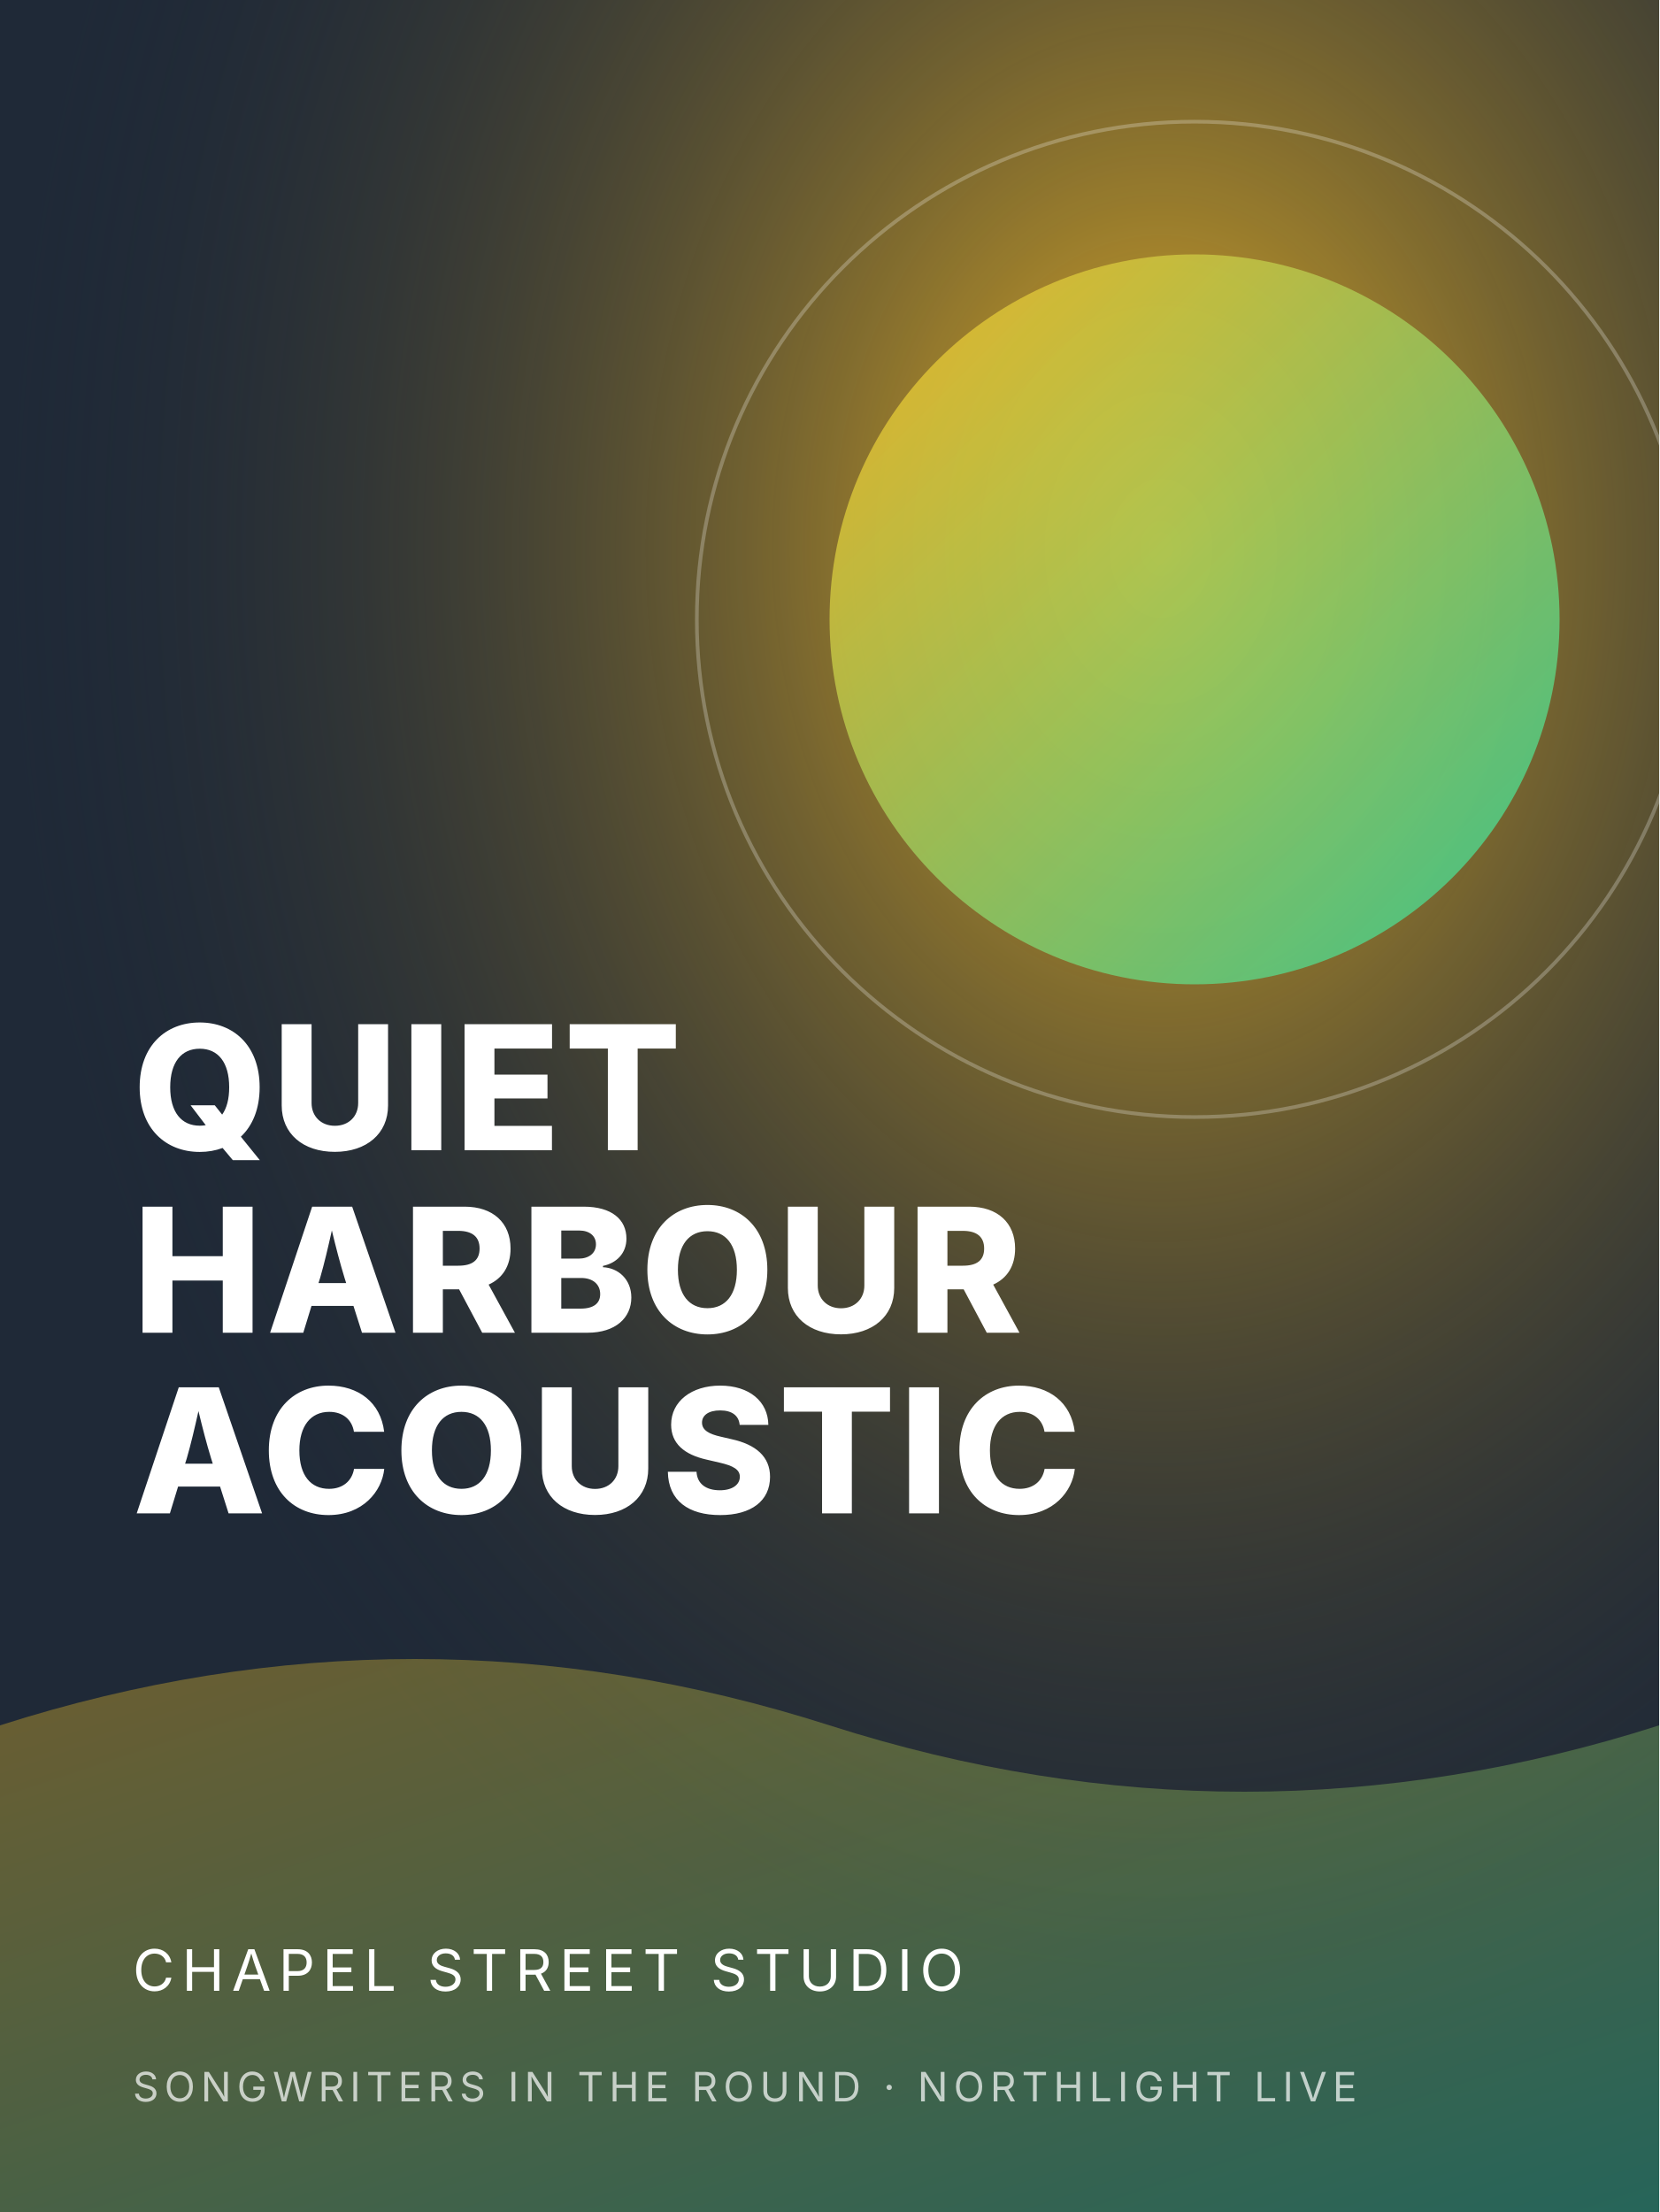
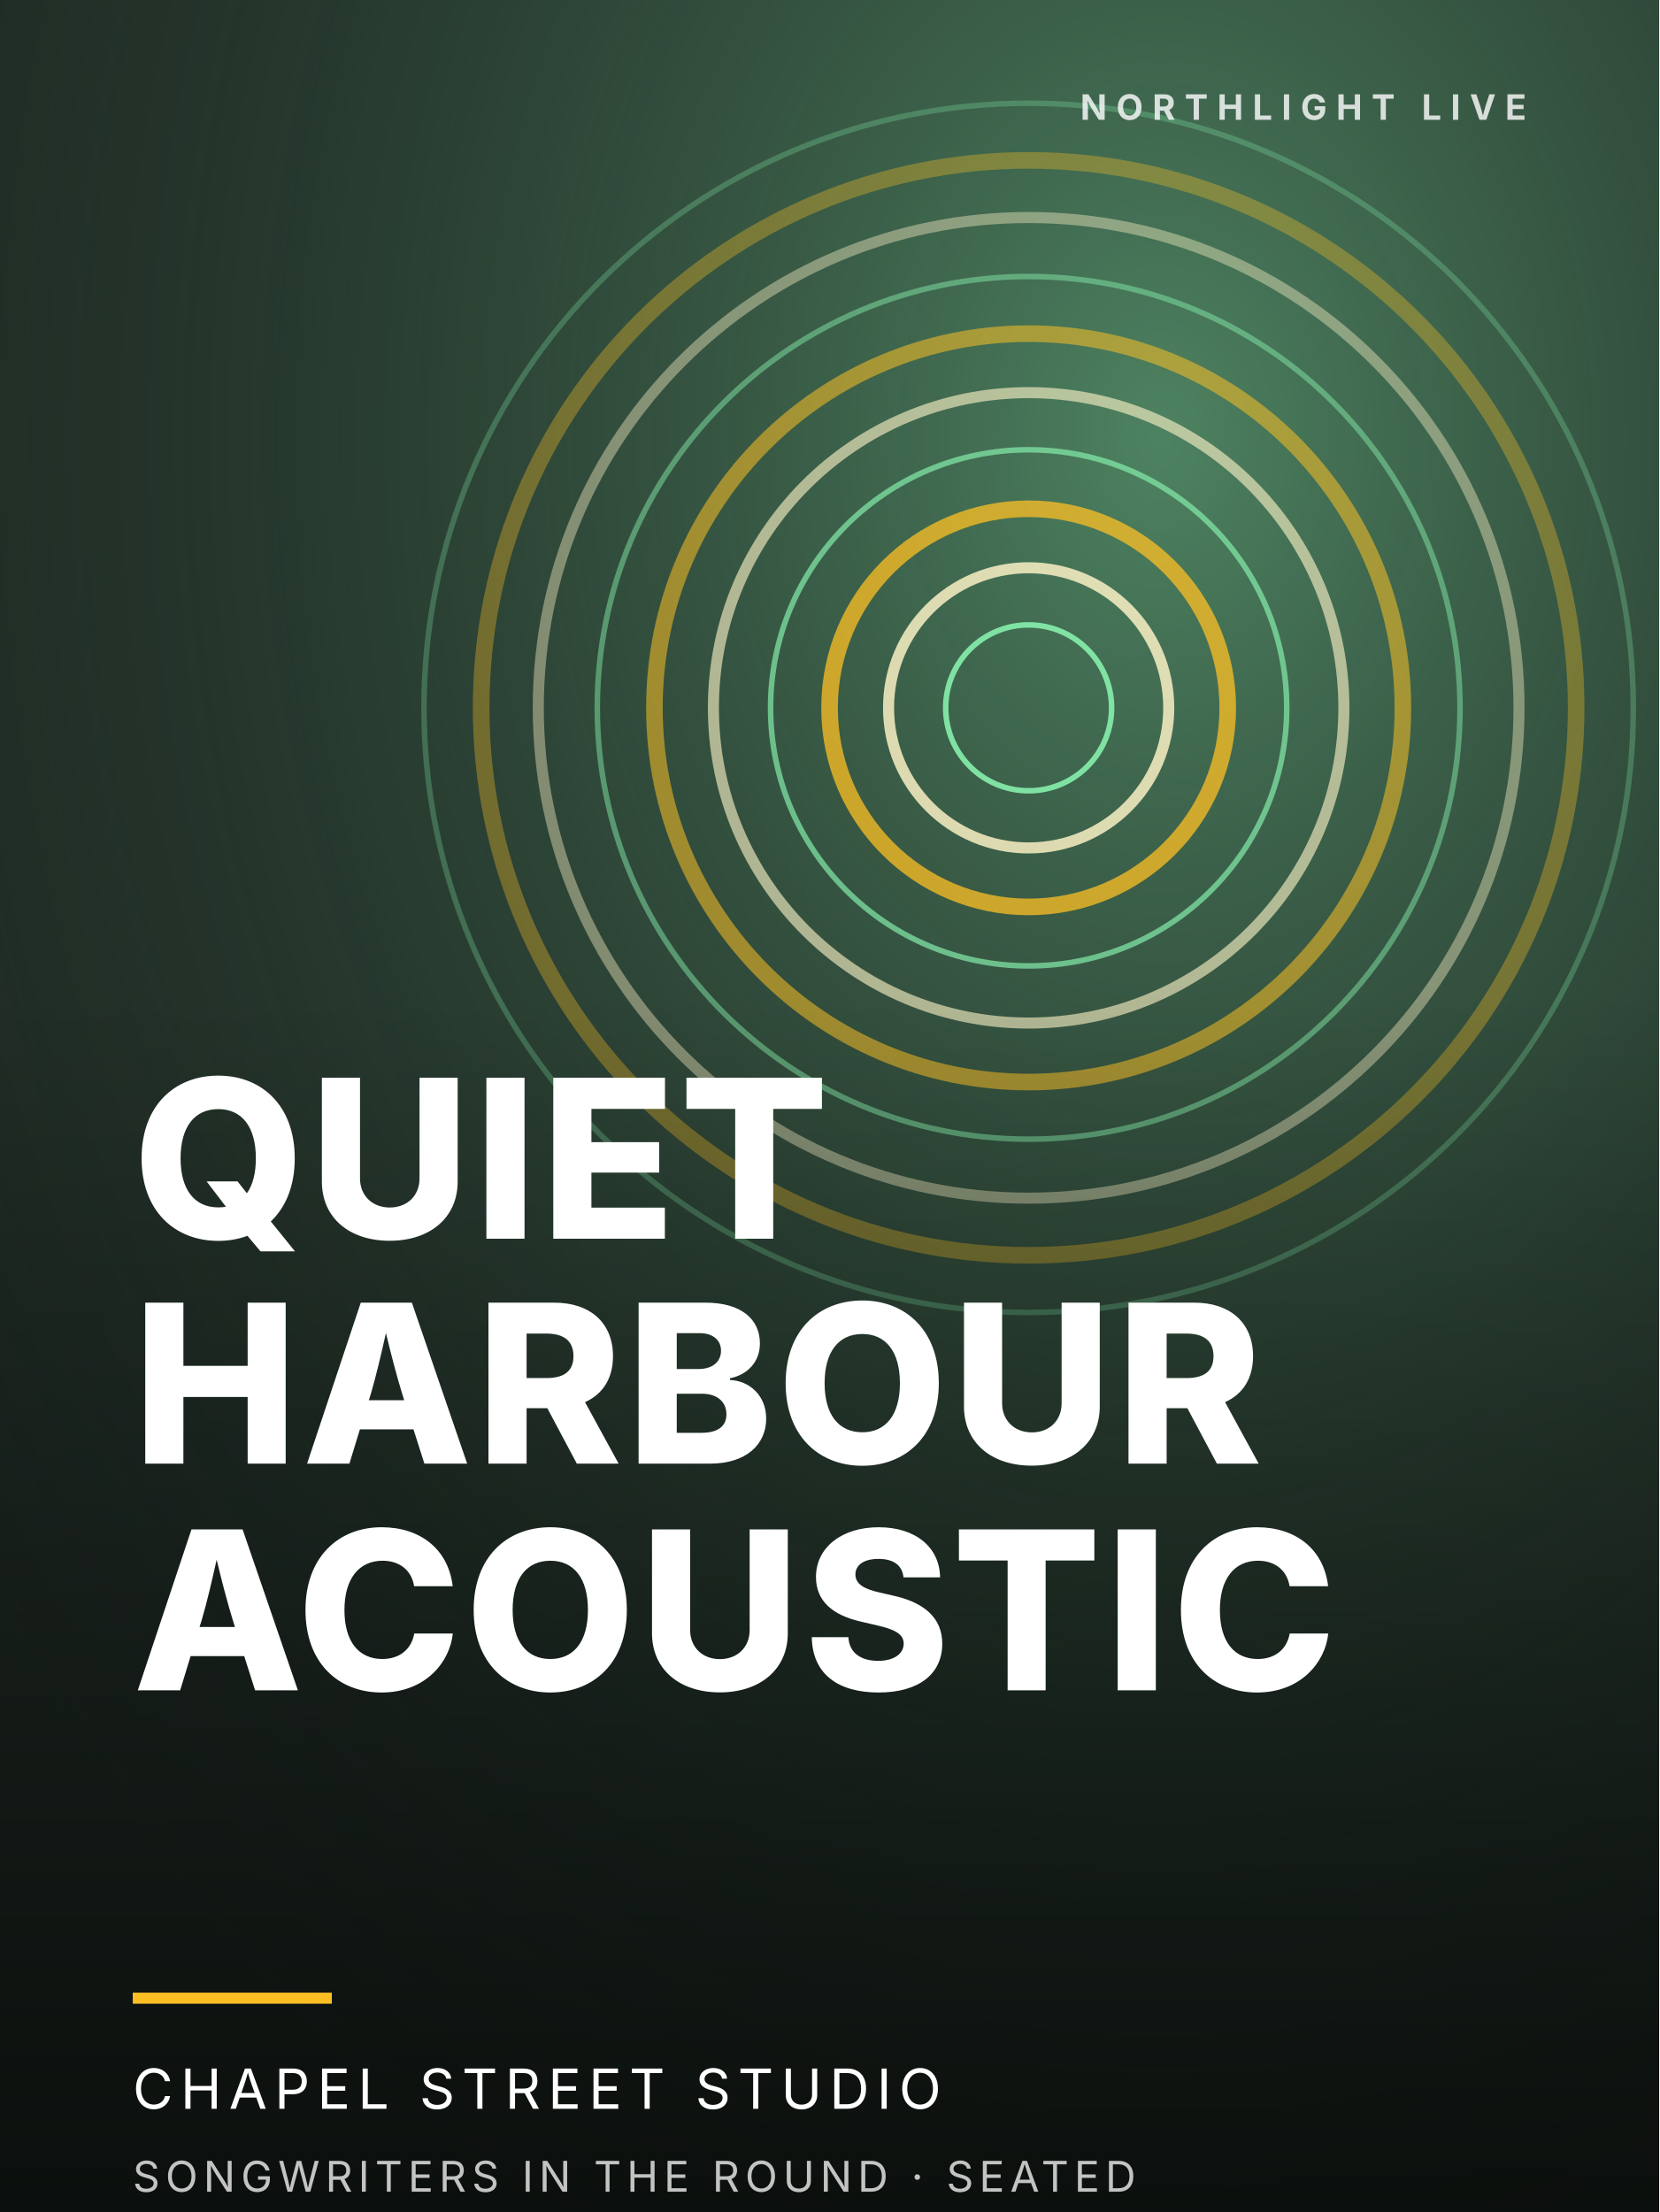
- <svg xmlns="http://www.w3.org/2000/svg" width="900" height="1200" viewBox="0 0 900 1200">
+ <svg xmlns="http://www.w3.org/2000/svg" width="900" height="1200" viewBox="0 0 900 1200" font-family="Inter, Helvetica, Arial, sans-serif">
  <defs>
    <linearGradient id="g" x1="0" y1="0" x2="1" y2="1">
-       <stop offset="0" stop-color="#fbbf24" />
-       <stop offset="1" stop-color="#34d399" />
+       <stop offset="0" stop-color="#86efac" />
+       <stop offset="1" stop-color="#fef3c7" />
    </linearGradient>
-     <radialGradient id="r" cx=".7" cy=".25" r=".7">
-       <stop offset="0" stop-color="#fbbf24" stop-opacity=".9" />
-       <stop offset="1" stop-color="#1f2937" stop-opacity="0" />
+     <radialGradient id="r" cx=".7" cy=".2" r=".9">
+       <stop offset="0" stop-color="#86efac" stop-opacity=".45" />
+       <stop offset="1" stop-color="#1f2a24" stop-opacity="0" />
    </radialGradient>
+     <linearGradient id="bgfill" x1="0" y1="0" x2="0" y2="1">
+       <stop offset="0" stop-color="#1f2a24" />
+       <stop offset="1" stop-color="#1f2a24" />
+     </linearGradient>
+     <linearGradient id="shade" x1="0" y1="0" x2="0" y2="1">
+       <stop offset=".45" stop-color="#000" stop-opacity="0" />
+       <stop offset="1" stop-color="#000" stop-opacity=".65" />
+     </linearGradient>
+     <filter id="b">
+       <feGaussianBlur stdDeviation="14" />
+     </filter>
  </defs>
-   <rect width="900" height="1200" fill="#1f2937" />
+   <rect width="900" height="1200" fill="#1f2a24" />
  <rect width="900" height="1200" fill="url(#r)" />
-   <circle cx="648" cy="336" r="198" fill="url(#g)" opacity=".85" />
-   <circle cx="648" cy="336" r="270" fill="none" stroke="#fff" stroke-opacity=".25" stroke-width="2" />
-   <path d="M0 936 Q 225 864 450 936 T 900 936 V 1200 H 0 Z" fill="url(#g)" opacity=".35" />
-   <g font-family="Inter, Helvetica, Arial, sans-serif">
-     <text x="72" y="624" font-size="94" font-weight="800" fill="#fff" letter-spacing="2">QUIET</text>
-     <text x="72" y="723" font-size="94" font-weight="800" fill="#fff" letter-spacing="2">HARBOUR</text>
-     <text x="72" y="821" font-size="94" font-weight="800" fill="#fff" letter-spacing="2">ACOUSTIC</text>
-     <text x="72" y="1080" font-size="31" fill="#fff" letter-spacing="4">CHAPEL STREET STUDIO</text>
-     <text x="72" y="1140" font-size="22" fill="#fff" opacity=".7" letter-spacing="3">SONGWRITERS IN THE ROUND · NORTHLIGHT LIVE</text>
-   </g>
+   <circle cx="558" cy="384" r="45" fill="none" stroke="#86efac" stroke-width="3" opacity="0.90" />
+   <circle cx="558" cy="384" r="76" fill="none" stroke="#fef3c7" stroke-width="6" opacity="0.83" />
+   <circle cx="558" cy="384" r="108" fill="none" stroke="#fbbf24" stroke-width="9" opacity="0.76" />
+   <circle cx="558" cy="384" r="140" fill="none" stroke="#86efac" stroke-width="3" opacity="0.69" />
+   <circle cx="558" cy="384" r="171" fill="none" stroke="#fef3c7" stroke-width="6" opacity="0.62" />
+   <circle cx="558" cy="384" r="203" fill="none" stroke="#fbbf24" stroke-width="9" opacity="0.55" />
+   <circle cx="558" cy="384" r="234" fill="none" stroke="#86efac" stroke-width="3" opacity="0.48" />
+   <circle cx="558" cy="384" r="266" fill="none" stroke="#fef3c7" stroke-width="6" opacity="0.41" />
+   <circle cx="558" cy="384" r="297" fill="none" stroke="#fbbf24" stroke-width="9" opacity="0.34" />
+   <circle cx="558" cy="384" r="328" fill="none" stroke="#86efac" stroke-width="3" opacity="0.27" />
+   <rect width="900" height="1200" fill="url(#shade)" />
+   <text x="72" y="672" font-size="120" font-weight="800" fill="#fff" letter-spacing="2">QUIET</text>
+   <text x="72" y="794" font-size="120" font-weight="800" fill="#fff" letter-spacing="2">HARBOUR</text>
+   <text x="72" y="917" font-size="120" font-weight="800" fill="#fff" letter-spacing="2">ACOUSTIC</text>
+   <rect x="72" y="1081" width="108" height="6" fill="#fbbf24" />
+   <text x="72" y="1144" font-size="30" fill="#fff" letter-spacing="4">CHAPEL STREET STUDIO</text>
+   <text x="72" y="1189" font-size="23" fill="#fff" opacity=".75" letter-spacing="3">SONGWRITERS IN THE ROUND · SEATED</text>
+   <text x="828" y="65" text-anchor="end" font-size="19" font-weight="700" fill="#fff" opacity=".8" letter-spacing="5">NORTHLIGHT LIVE</text>
</svg>
